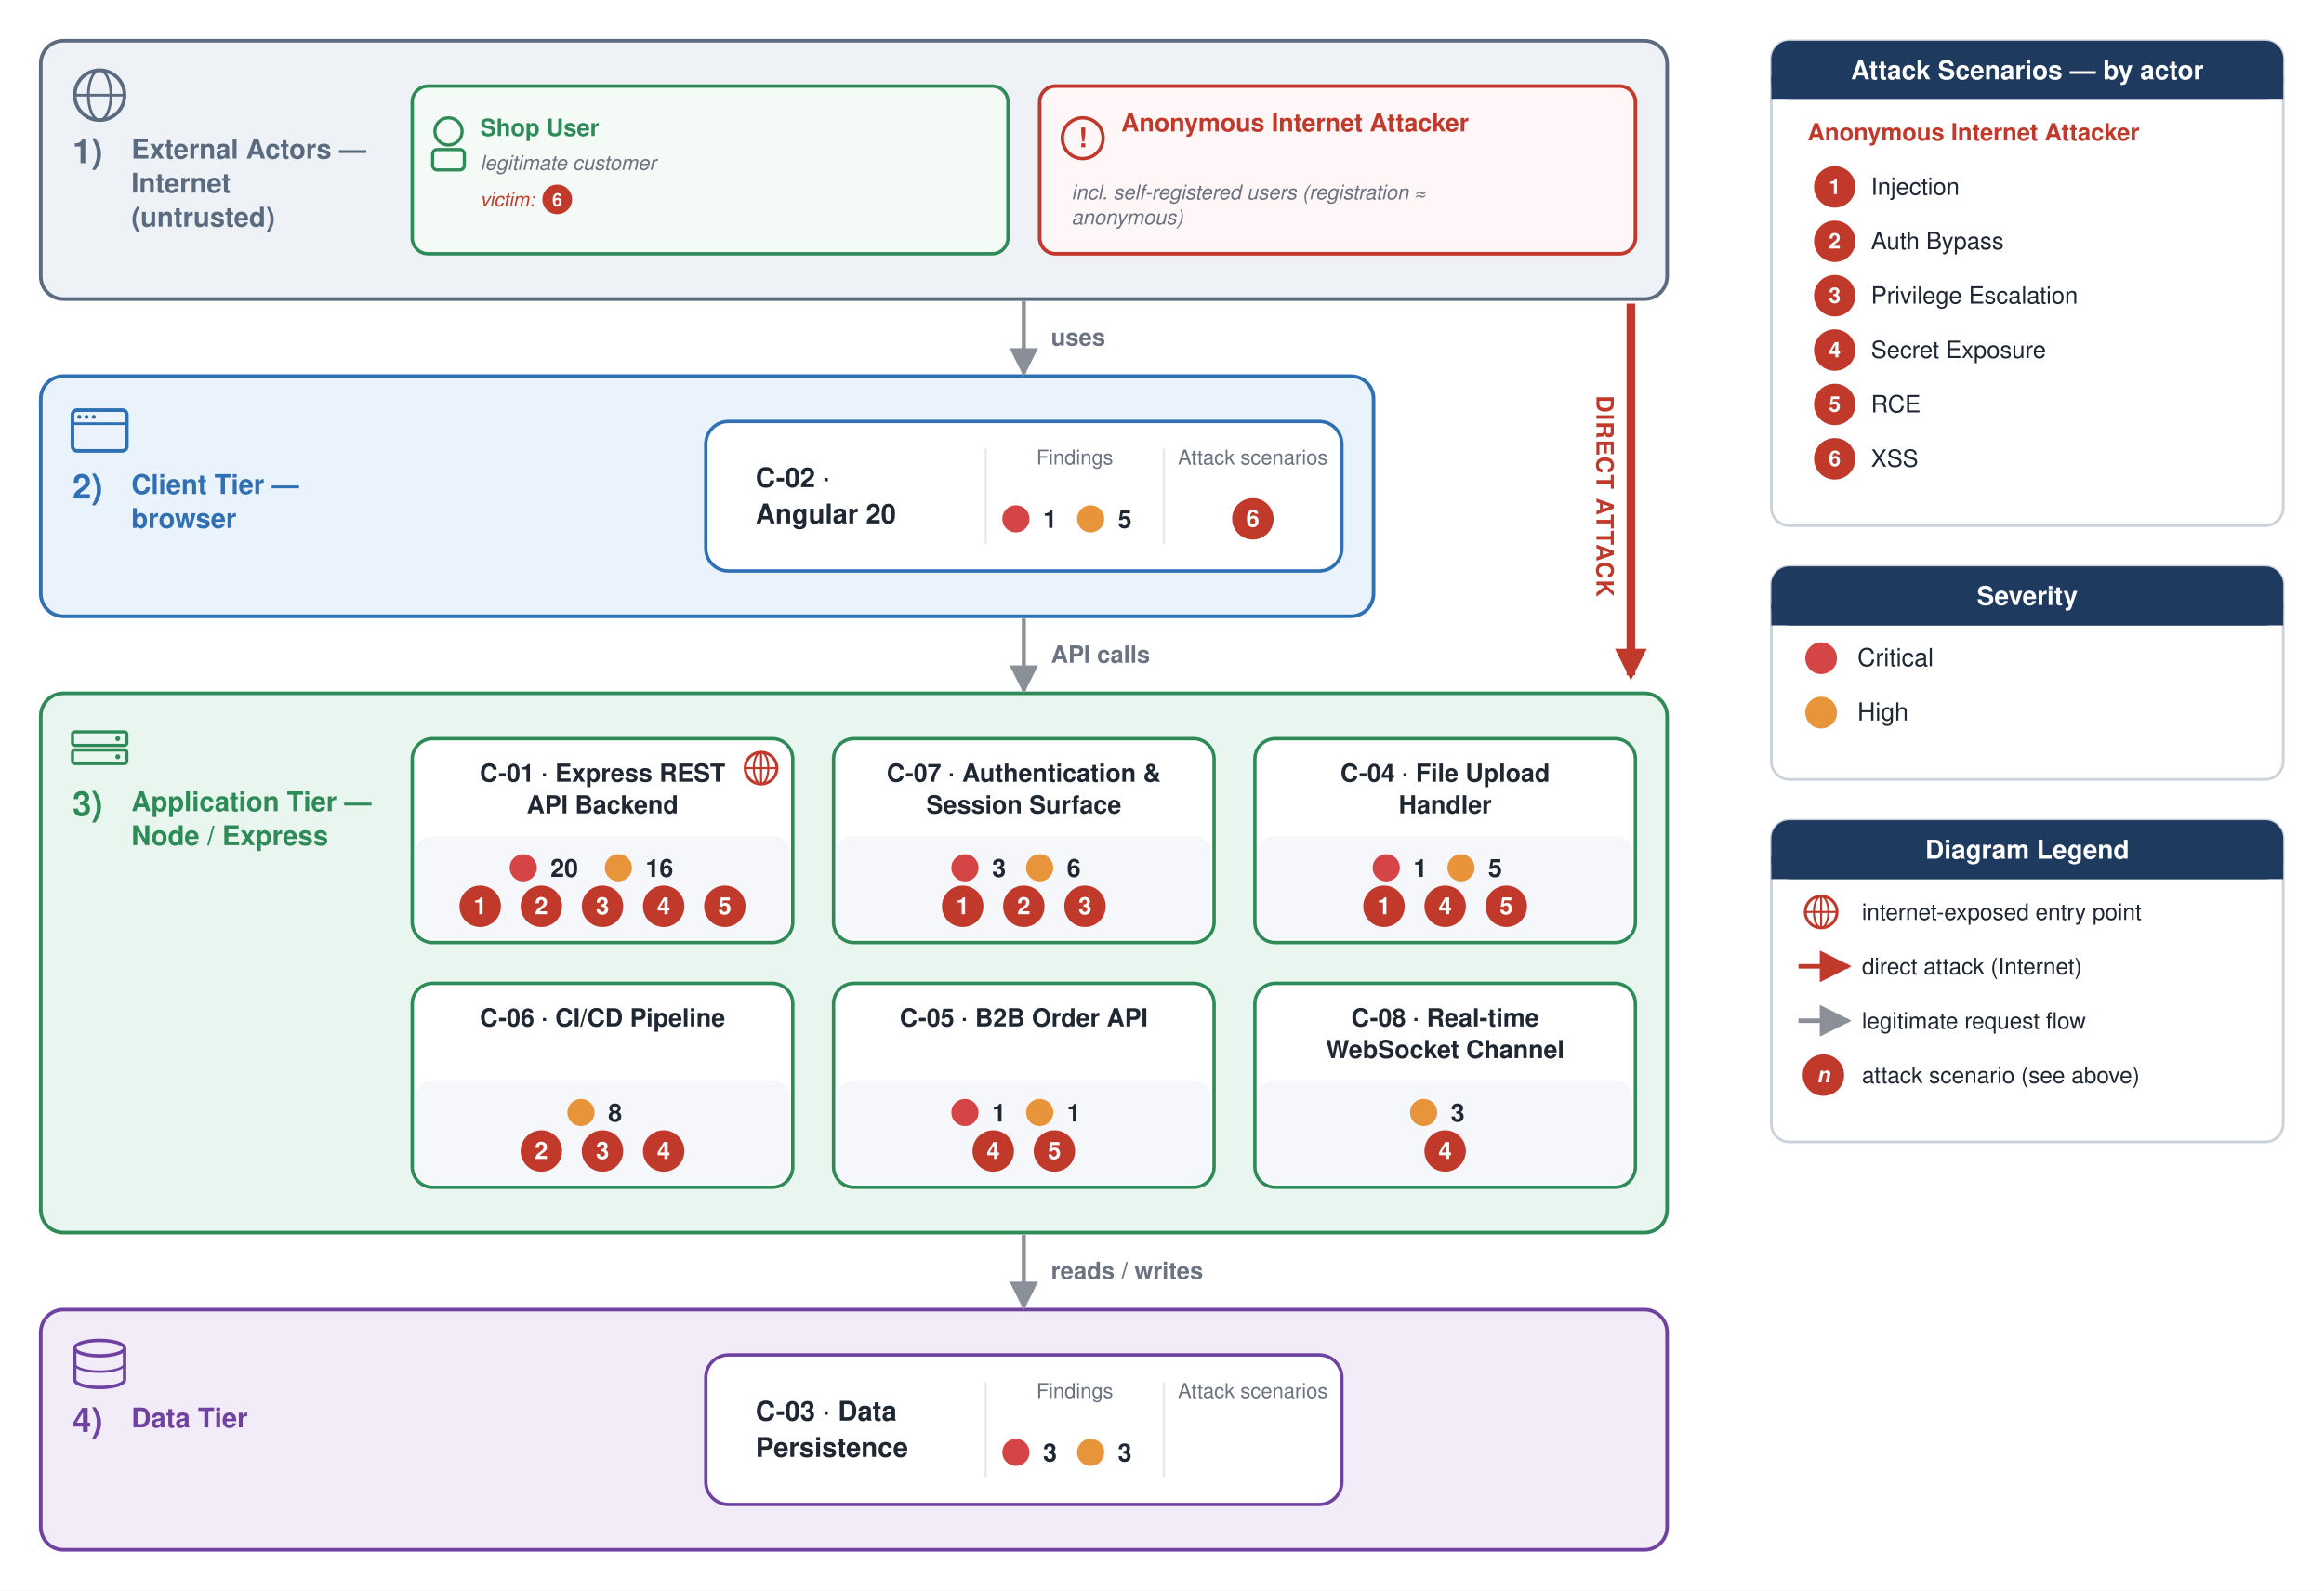
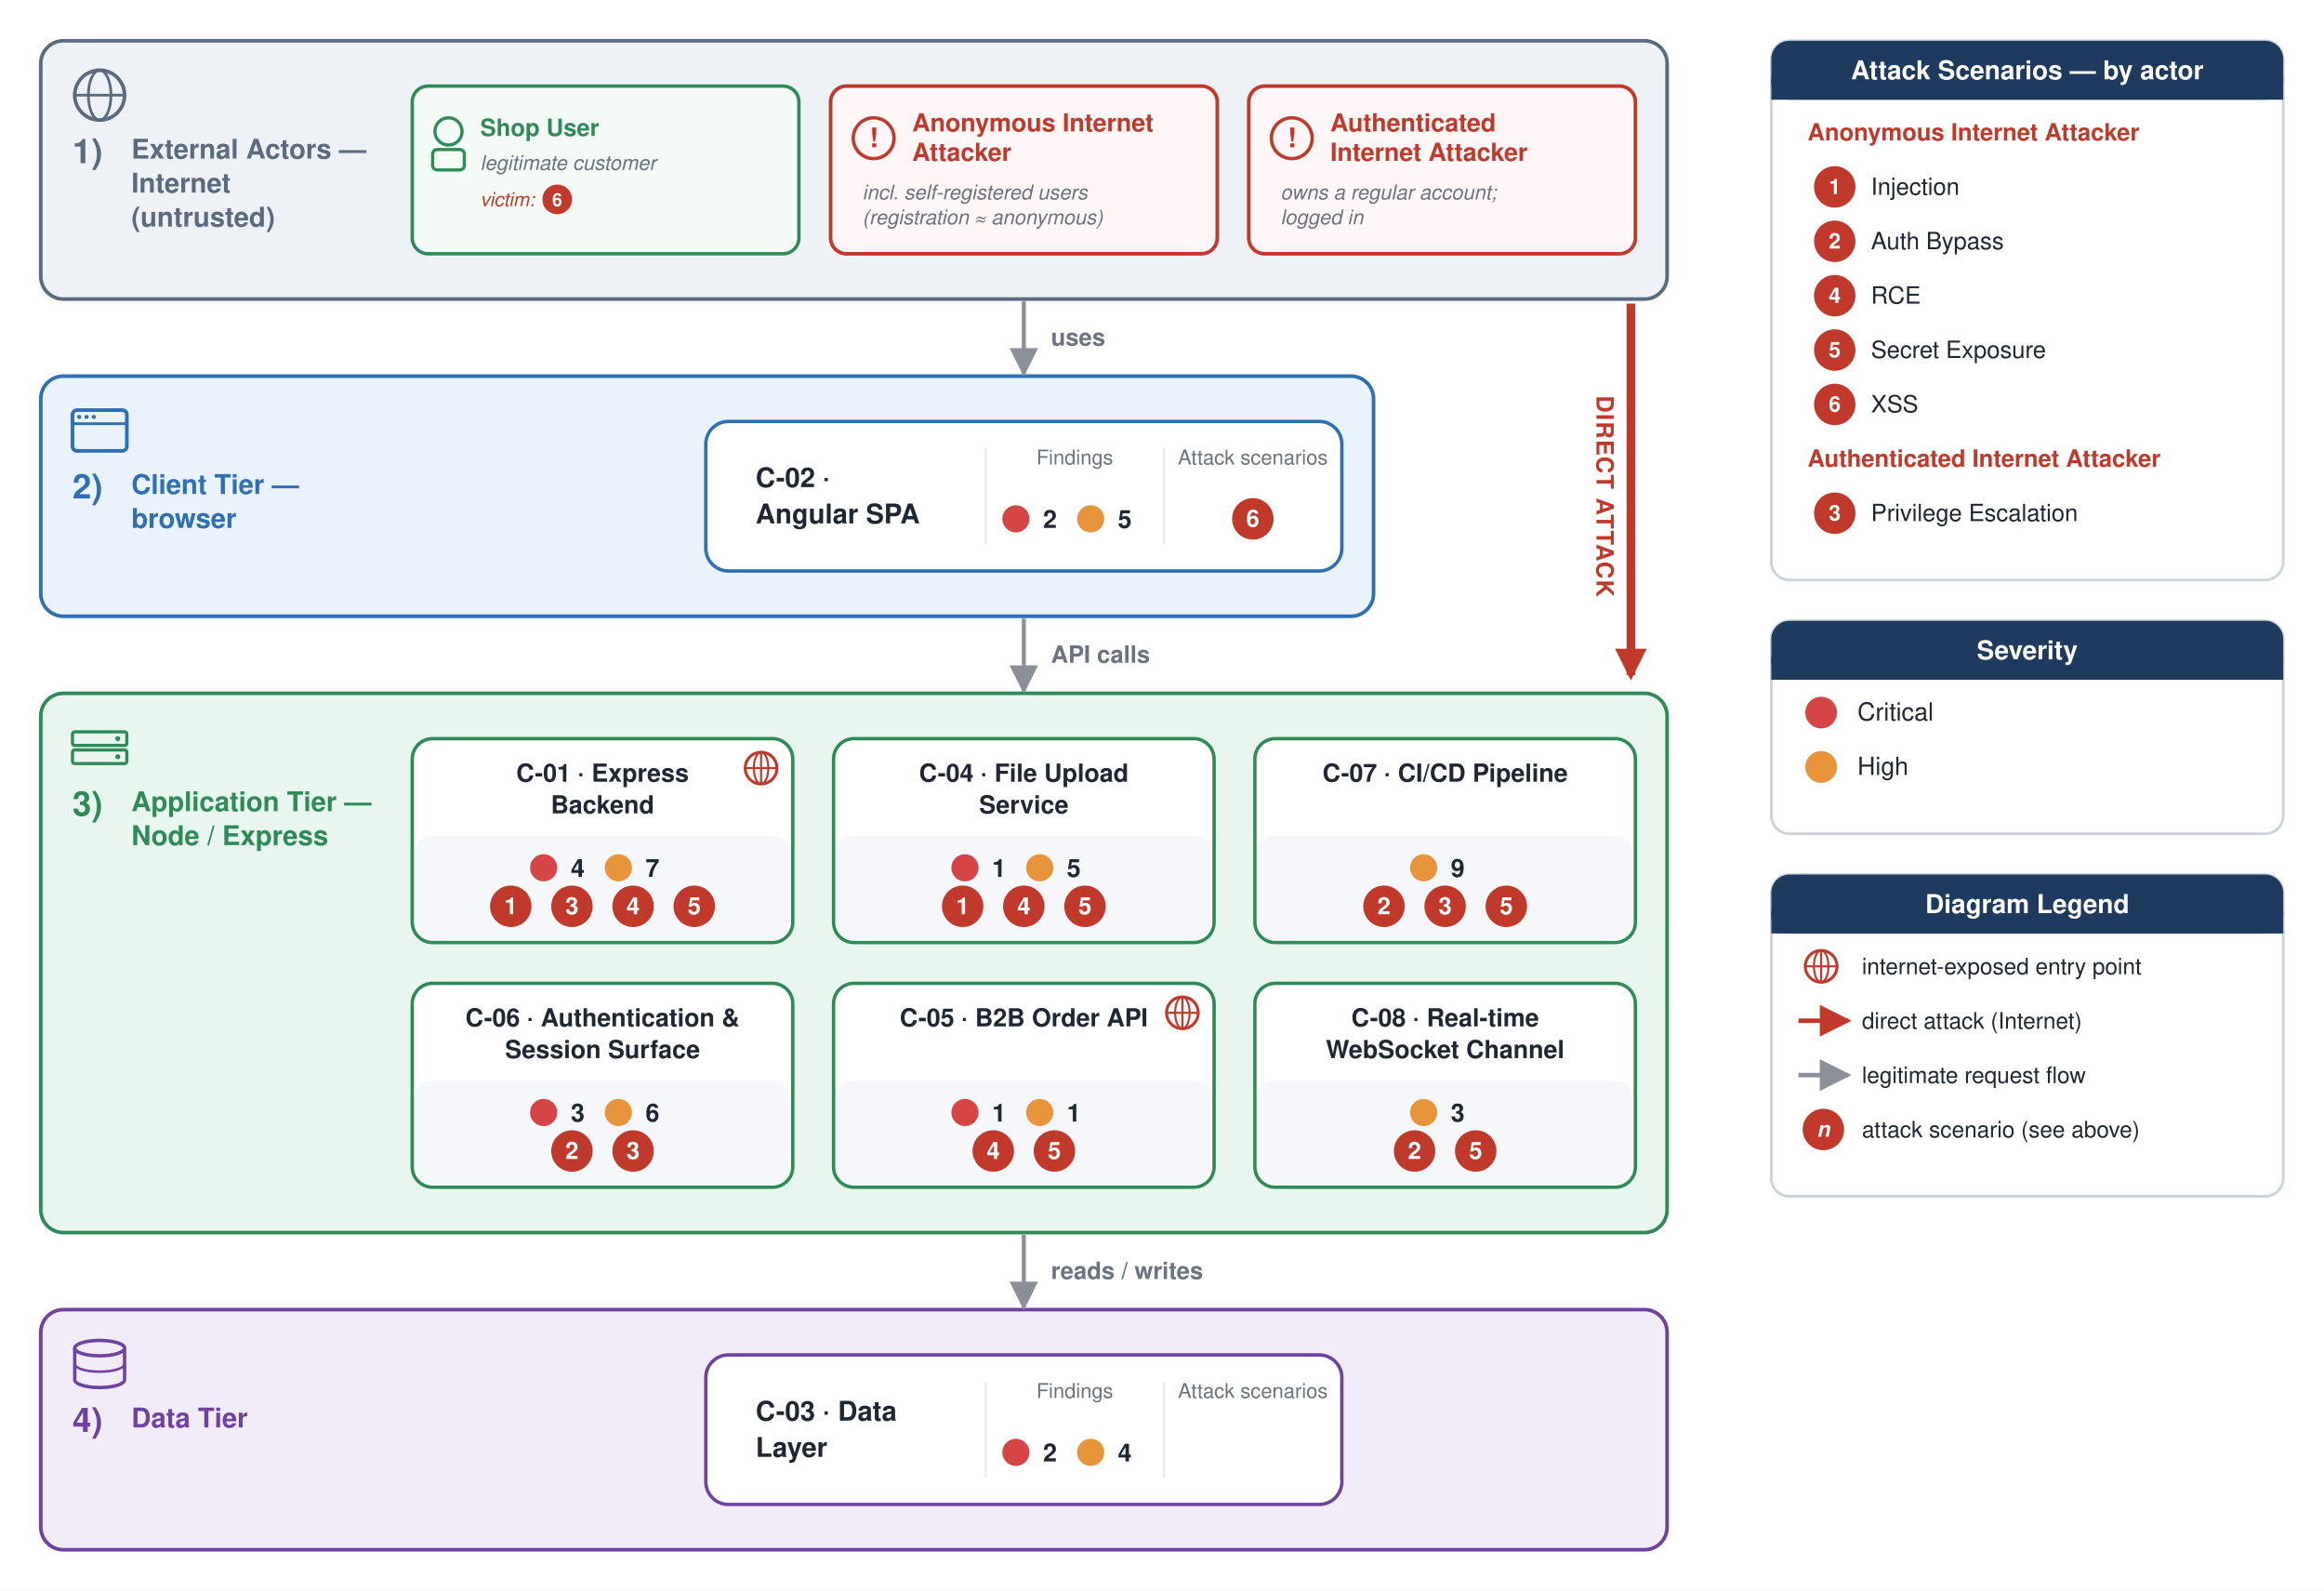
<svg xmlns="http://www.w3.org/2000/svg" width="760" height="520" viewBox="0 0 1026 702" font-family="Helvetica, Arial, sans-serif">
  <rect x="0" y="0" width="1026" height="702" fill="#ffffff" />
  <defs>
    <marker id="arrowgrey" viewBox="0 0 10 10" refX="9" refY="5" markerWidth="7" markerHeight="7" orient="auto-start-reverse">
      <path d="M 0 0 L 10 5 L 0 10 z" fill="#8a8f98" />
    </marker>
    <marker id="arrowred" viewBox="0 0 10 10" refX="9" refY="5" markerWidth="7" markerHeight="7" orient="auto-start-reverse">
      <path d="M 0 0 L 10 5 L 0 10 z" fill="#c0392b" />
    </marker>
    <marker id="arrowred-lg" viewBox="0 0 12 12" refX="10" refY="6" markerWidth="14" markerHeight="14" markerUnits="userSpaceOnUse" orient="auto-start-reverse">
      <path d="M 0 0 L 12 6 L 0 12 z" fill="#c0392b" />
    </marker>
  </defs>
  <rect x="18.0" y="18.0" width="718.0" height="114.0" rx="10" fill="#eef1f5" stroke="#5b6b7f" stroke-width="1.6" />
  <circle cx="44.0" cy="42.0" r="11.0" fill="none" stroke="#5b6b7f" stroke-width="1.6" />
  <ellipse cx="44" cy="42" rx="5" ry="11" fill="none" stroke="#5b6b7f" stroke-width="1.2" />
  <line x1="33.0" y1="42.0" x2="55.0" y2="42.0" stroke="#5b6b7f" stroke-width="1.2" />
  <text x="32.0" y="72.0" font-family="Helvetica, Arial, sans-serif" font-size="15" font-weight="bold" fill="#5b6b7f" text-anchor="start">1)</text>
  <text x="58.0" y="70.0" font-family="Helvetica, Arial, sans-serif" font-size="12" font-weight="bold" fill="#5b6b7f" text-anchor="start">External Actors —</text>
  <text x="58.0" y="85.0" font-family="Helvetica, Arial, sans-serif" font-size="12" font-weight="bold" fill="#5b6b7f" text-anchor="start">Internet</text>
  <text x="58.0" y="100.0" font-family="Helvetica, Arial, sans-serif" font-size="12" font-weight="bold" fill="#5b6b7f" text-anchor="start">(untrusted)</text>
-   <rect x="182.0" y="38.0" width="263.0" height="74.0" rx="7" fill="#f4faf6" stroke="#2e8b57" stroke-width="1.5" />
+   <rect x="182.0" y="38.0" width="170.7" height="74.0" rx="7" fill="#f4faf6" stroke="#2e8b57" stroke-width="1.5" />
  <circle cx="198.0" cy="58.0" r="6.0" fill="none" stroke="#2e8b57" stroke-width="1.4" />
  <rect x="191.0" y="66.0" width="14.0" height="9.0" rx="2" fill="none" stroke="#2e8b57" stroke-width="1.4" />
  <text x="212.0" y="60.0" font-family="Helvetica, Arial, sans-serif" font-size="10.5" font-weight="bold" fill="#2e8b57" text-anchor="start">Shop User</text>
  <text x="212.0" y="75.0" font-family="Helvetica, Arial, sans-serif" font-size="9" font-weight="normal" fill="#6b7280" text-anchor="start" font-style="italic">legitimate customer</text>
  <text x="212.0" y="91.0" font-family="Helvetica, Arial, sans-serif" font-size="8.5" font-weight="normal" fill="#c0392b" text-anchor="start" font-style="italic">victim:</text>
  <circle cx="246.0" cy="88.0" r="6.0" fill="#c0392b" stroke="#c0392b" stroke-width="1.1" />
  <text x="246.0" y="91.0" font-family="Helvetica, Arial, sans-serif" font-size="8" font-weight="bold" fill="#ffffff" text-anchor="middle">6</text>
-   <rect x="459.0" y="38.0" width="263.0" height="74.0" rx="7" fill="#fff7f7" stroke="#c0392b" stroke-width="1.6" />
-   <circle cx="478.0" cy="61.0" r="9.0" fill="none" stroke="#c0392b" stroke-width="1.5" />
-   <text x="478.0" y="65.0" font-family="Helvetica, Arial, sans-serif" font-size="12" font-weight="bold" fill="#c0392b" text-anchor="middle">!</text>
-   <text x="495.0" y="58.0" font-family="Helvetica, Arial, sans-serif" font-size="11" font-weight="bold" fill="#c0392b" text-anchor="start">Anonymous Internet Attacker</text>
-   <text x="473.0" y="88.0" font-family="Helvetica, Arial, sans-serif" font-size="9" font-weight="normal" fill="#6b7280" text-anchor="start" font-style="italic">incl. self-registered users (registration ≈</text>
-   <text x="473.0" y="99.0" font-family="Helvetica, Arial, sans-serif" font-size="9" font-weight="normal" fill="#6b7280" text-anchor="start" font-style="italic">anonymous)</text>
+   <rect x="366.7" y="38.0" width="170.7" height="74.0" rx="7" fill="#fff7f7" stroke="#c0392b" stroke-width="1.6" />
+   <circle cx="385.7" cy="61.0" r="9.0" fill="none" stroke="#c0392b" stroke-width="1.5" />
+   <text x="385.7" y="65.0" font-family="Helvetica, Arial, sans-serif" font-size="12" font-weight="bold" fill="#c0392b" text-anchor="middle">!</text>
+   <text x="402.7" y="58.0" font-family="Helvetica, Arial, sans-serif" font-size="11" font-weight="bold" fill="#c0392b" text-anchor="start">Anonymous Internet</text>
+   <text x="402.7" y="71.0" font-family="Helvetica, Arial, sans-serif" font-size="11" font-weight="bold" fill="#c0392b" text-anchor="start">Attacker</text>
+   <text x="380.7" y="88.0" font-family="Helvetica, Arial, sans-serif" font-size="9" font-weight="normal" fill="#6b7280" text-anchor="start" font-style="italic">incl. self-registered users</text>
+   <text x="380.7" y="99.0" font-family="Helvetica, Arial, sans-serif" font-size="9" font-weight="normal" fill="#6b7280" text-anchor="start" font-style="italic">(registration ≈ anonymous)</text>
+   <rect x="551.3" y="38.0" width="170.7" height="74.0" rx="7" fill="#fff7f7" stroke="#c0392b" stroke-width="1.6" />
+   <circle cx="570.3" cy="61.0" r="9.0" fill="none" stroke="#c0392b" stroke-width="1.5" />
+   <text x="570.3" y="65.0" font-family="Helvetica, Arial, sans-serif" font-size="12" font-weight="bold" fill="#c0392b" text-anchor="middle">!</text>
+   <text x="587.3" y="58.0" font-family="Helvetica, Arial, sans-serif" font-size="11" font-weight="bold" fill="#c0392b" text-anchor="start">Authenticated</text>
+   <text x="587.3" y="71.0" font-family="Helvetica, Arial, sans-serif" font-size="11" font-weight="bold" fill="#c0392b" text-anchor="start">Internet Attacker</text>
+   <text x="565.3" y="88.0" font-family="Helvetica, Arial, sans-serif" font-size="9" font-weight="normal" fill="#6b7280" text-anchor="start" font-style="italic">owns a regular account;</text>
+   <text x="565.3" y="99.0" font-family="Helvetica, Arial, sans-serif" font-size="9" font-weight="normal" fill="#6b7280" text-anchor="start" font-style="italic">logged in</text>
  <rect x="18.0" y="166.0" width="588.4" height="106.0" rx="10" fill="#eaf2fb" stroke="#2f6fb3" stroke-width="1.6" />
  <rect x="32.0" y="181.0" width="24.0" height="18.0" rx="2" fill="none" stroke="#2f6fb3" stroke-width="1.6" />
  <line x1="32.0" y1="187.0" x2="56.0" y2="187.0" stroke="#2f6fb3" stroke-width="1.2" />
  <circle cx="35.0" cy="184.0" r="0.9" fill="#2f6fb3" stroke="none" stroke-width="1.0" />
  <circle cx="38.2" cy="184.0" r="0.9" fill="#2f6fb3" stroke="none" stroke-width="1.0" />
  <circle cx="41.4" cy="184.0" r="0.9" fill="#2f6fb3" stroke="none" stroke-width="1.0" />
  <text x="32.0" y="220.0" font-family="Helvetica, Arial, sans-serif" font-size="15" font-weight="bold" fill="#2f6fb3" text-anchor="start">2)</text>
  <text x="58.0" y="218.0" font-family="Helvetica, Arial, sans-serif" font-size="12" font-weight="bold" fill="#2f6fb3" text-anchor="start">Client Tier —</text>
  <text x="58.0" y="233.0" font-family="Helvetica, Arial, sans-serif" font-size="12" font-weight="bold" fill="#2f6fb3" text-anchor="start">browser</text>
  <rect x="311.6" y="186.0" width="280.8" height="66.0" rx="10" fill="#ffffff" stroke="#2f6fb3" stroke-width="1.5" />
  <text x="333.6" y="215.0" font-family="Helvetica, Arial, sans-serif" font-size="12" font-weight="bold" fill="#1f2733" text-anchor="start">C-02 ·</text>
-   <text x="333.6" y="231.0" font-family="Helvetica, Arial, sans-serif" font-size="12" font-weight="bold" fill="#1f2733" text-anchor="start">Angular 20</text>
+   <text x="333.6" y="231.0" font-family="Helvetica, Arial, sans-serif" font-size="12" font-weight="bold" fill="#1f2733" text-anchor="start">Angular SPA</text>
  <line x1="435.2" y1="198.0" x2="435.2" y2="240.0" stroke="#e6e9ef" stroke-width="1.0" />
  <line x1="513.8" y1="198.0" x2="513.8" y2="240.0" stroke="#e6e9ef" stroke-width="1.0" />
  <text x="474.5" y="205.0" font-family="Helvetica, Arial, sans-serif" font-size="9" font-weight="normal" fill="#6b7280" text-anchor="middle">Findings</text>
  <circle cx="448.5" cy="229.0" r="6.0" fill="#d64545" stroke="none" stroke-width="1.0" />
-   <text x="460.5" y="233.0" font-family="Helvetica, Arial, sans-serif" font-size="11" font-weight="bold" fill="#1f2733" text-anchor="start">1</text>
+   <text x="460.5" y="233.0" font-family="Helvetica, Arial, sans-serif" font-size="11" font-weight="bold" fill="#1f2733" text-anchor="start">2</text>
  <circle cx="481.5" cy="229.0" r="6.0" fill="#e8943a" stroke="none" stroke-width="1.0" />
  <text x="493.5" y="233.0" font-family="Helvetica, Arial, sans-serif" font-size="11" font-weight="bold" fill="#1f2733" text-anchor="start">5</text>
  <text x="553.1" y="205.0" font-family="Helvetica, Arial, sans-serif" font-size="9" font-weight="normal" fill="#6b7280" text-anchor="middle">Attack scenarios</text>
  <circle cx="553.1" cy="229.0" r="8.5" fill="#c0392b" stroke="#c0392b" stroke-width="1.3" />
  <text x="553.1" y="232.5" font-family="Helvetica, Arial, sans-serif" font-size="10.5" font-weight="bold" fill="#ffffff" text-anchor="middle">6</text>
  <rect x="18.0" y="306.0" width="718.0" height="238.0" rx="10" fill="#e9f6ef" stroke="#2e8b57" stroke-width="1.6" />
  <rect x="32.0" y="323.0" width="24.0" height="6.0" rx="1" fill="none" stroke="#2e8b57" stroke-width="1.4" />
  <circle cx="52.0" cy="326.0" r="1.1" fill="#2e8b57" stroke="none" stroke-width="1.0" />
  <rect x="32.0" y="331.0" width="24.0" height="6.0" rx="1" fill="none" stroke="#2e8b57" stroke-width="1.4" />
  <circle cx="52.0" cy="334.0" r="1.1" fill="#2e8b57" stroke="none" stroke-width="1.0" />
  <text x="32.0" y="360.0" font-family="Helvetica, Arial, sans-serif" font-size="15" font-weight="bold" fill="#2e8b57" text-anchor="start">3)</text>
  <text x="58.0" y="358.0" font-family="Helvetica, Arial, sans-serif" font-size="12" font-weight="bold" fill="#2e8b57" text-anchor="start">Application Tier —</text>
  <text x="58.0" y="373.0" font-family="Helvetica, Arial, sans-serif" font-size="12" font-weight="bold" fill="#2e8b57" text-anchor="start">Node / Express</text>
  <rect x="182.0" y="326.0" width="168.0" height="90.0" rx="9" fill="#ffffff" stroke="#2e8b57" stroke-width="1.5" />
  <rect x="183.5" y="369.0" width="165.0" height="45.5" rx="7" fill="#f5f7fb" stroke="none" stroke-width="1.0" />
  <circle cx="336.0" cy="339.0" r="7.0" fill="#fff" stroke="#c0392b" stroke-width="1.3" />
  <ellipse cx="336.0" cy="339.0" rx="3.2" ry="7.0" fill="none" stroke="#c0392b" stroke-width="0.9" />
  <line x1="329.0" y1="339.0" x2="343.0" y2="339.0" stroke="#c0392b" stroke-width="0.9" />
  <line x1="336.0" y1="332.0" x2="336.0" y2="346.0" stroke="#c0392b" stroke-width="0.9" />
-   <text x="266.0" y="345.0" font-family="Helvetica, Arial, sans-serif" font-size="11" font-weight="bold" fill="#1f2733" text-anchor="middle">C-01 · Express REST</text>
-   <text x="266.0" y="359.0" font-family="Helvetica, Arial, sans-serif" font-size="11" font-weight="bold" fill="#1f2733" text-anchor="middle">API Backend</text>
-   <circle cx="231.0" cy="383.0" r="6.0" fill="#d64545" stroke="none" stroke-width="1.0" />
-   <text x="243.0" y="387.0" font-family="Helvetica, Arial, sans-serif" font-size="11" font-weight="bold" fill="#1f2733" text-anchor="start">20</text>
+   <text x="266.0" y="345.0" font-family="Helvetica, Arial, sans-serif" font-size="11" font-weight="bold" fill="#1f2733" text-anchor="middle">C-01 · Express</text>
+   <text x="266.0" y="359.0" font-family="Helvetica, Arial, sans-serif" font-size="11" font-weight="bold" fill="#1f2733" text-anchor="middle">Backend</text>
+   <circle cx="240.0" cy="383.0" r="6.0" fill="#d64545" stroke="none" stroke-width="1.0" />
+   <text x="252.0" y="387.0" font-family="Helvetica, Arial, sans-serif" font-size="11" font-weight="bold" fill="#1f2733" text-anchor="start">4</text>
  <circle cx="273.0" cy="383.0" r="6.0" fill="#e8943a" stroke="none" stroke-width="1.0" />
-   <text x="285.0" y="387.0" font-family="Helvetica, Arial, sans-serif" font-size="11" font-weight="bold" fill="#1f2733" text-anchor="start">16</text>
-   <circle cx="212.0" cy="400.0" r="8.5" fill="#c0392b" stroke="#c0392b" stroke-width="1.3" />
-   <text x="212.0" y="403.5" font-family="Helvetica, Arial, sans-serif" font-size="10.5" font-weight="bold" fill="#ffffff" text-anchor="middle">1</text>
-   <circle cx="239.0" cy="400.0" r="8.5" fill="#c0392b" stroke="#c0392b" stroke-width="1.3" />
-   <text x="239.0" y="403.5" font-family="Helvetica, Arial, sans-serif" font-size="10.5" font-weight="bold" fill="#ffffff" text-anchor="middle">2</text>
-   <circle cx="266.0" cy="400.0" r="8.5" fill="#c0392b" stroke="#c0392b" stroke-width="1.3" />
-   <text x="266.0" y="403.5" font-family="Helvetica, Arial, sans-serif" font-size="10.5" font-weight="bold" fill="#ffffff" text-anchor="middle">3</text>
-   <circle cx="293.0" cy="400.0" r="8.5" fill="#c0392b" stroke="#c0392b" stroke-width="1.3" />
-   <text x="293.0" y="403.5" font-family="Helvetica, Arial, sans-serif" font-size="10.5" font-weight="bold" fill="#ffffff" text-anchor="middle">4</text>
-   <circle cx="320.0" cy="400.0" r="8.5" fill="#c0392b" stroke="#c0392b" stroke-width="1.3" />
-   <text x="320.0" y="403.5" font-family="Helvetica, Arial, sans-serif" font-size="10.5" font-weight="bold" fill="#ffffff" text-anchor="middle">5</text>
+   <text x="285.0" y="387.0" font-family="Helvetica, Arial, sans-serif" font-size="11" font-weight="bold" fill="#1f2733" text-anchor="start">7</text>
+   <circle cx="225.5" cy="400.0" r="8.5" fill="#c0392b" stroke="#c0392b" stroke-width="1.3" />
+   <text x="225.5" y="403.5" font-family="Helvetica, Arial, sans-serif" font-size="10.5" font-weight="bold" fill="#ffffff" text-anchor="middle">1</text>
+   <circle cx="252.5" cy="400.0" r="8.5" fill="#c0392b" stroke="#c0392b" stroke-width="1.3" />
+   <text x="252.5" y="403.5" font-family="Helvetica, Arial, sans-serif" font-size="10.5" font-weight="bold" fill="#ffffff" text-anchor="middle">3</text>
+   <circle cx="279.5" cy="400.0" r="8.5" fill="#c0392b" stroke="#c0392b" stroke-width="1.3" />
+   <text x="279.5" y="403.5" font-family="Helvetica, Arial, sans-serif" font-size="10.5" font-weight="bold" fill="#ffffff" text-anchor="middle">4</text>
+   <circle cx="306.5" cy="400.0" r="8.5" fill="#c0392b" stroke="#c0392b" stroke-width="1.3" />
+   <text x="306.5" y="403.5" font-family="Helvetica, Arial, sans-serif" font-size="10.5" font-weight="bold" fill="#ffffff" text-anchor="middle">5</text>
  <rect x="368.0" y="326.0" width="168.0" height="90.0" rx="9" fill="#ffffff" stroke="#2e8b57" stroke-width="1.5" />
  <rect x="369.5" y="369.0" width="165.0" height="45.5" rx="7" fill="#f5f7fb" stroke="none" stroke-width="1.0" />
-   <text x="452.0" y="345.0" font-family="Helvetica, Arial, sans-serif" font-size="11" font-weight="bold" fill="#1f2733" text-anchor="middle">C-07 · Authentication &amp;</text>
-   <text x="452.0" y="359.0" font-family="Helvetica, Arial, sans-serif" font-size="11" font-weight="bold" fill="#1f2733" text-anchor="middle">Session Surface</text>
+   <text x="452.0" y="345.0" font-family="Helvetica, Arial, sans-serif" font-size="11" font-weight="bold" fill="#1f2733" text-anchor="middle">C-04 · File Upload</text>
+   <text x="452.0" y="359.0" font-family="Helvetica, Arial, sans-serif" font-size="11" font-weight="bold" fill="#1f2733" text-anchor="middle">Service</text>
  <circle cx="426.0" cy="383.0" r="6.0" fill="#d64545" stroke="none" stroke-width="1.0" />
-   <text x="438.0" y="387.0" font-family="Helvetica, Arial, sans-serif" font-size="11" font-weight="bold" fill="#1f2733" text-anchor="start">3</text>
+   <text x="438.0" y="387.0" font-family="Helvetica, Arial, sans-serif" font-size="11" font-weight="bold" fill="#1f2733" text-anchor="start">1</text>
  <circle cx="459.0" cy="383.0" r="6.0" fill="#e8943a" stroke="none" stroke-width="1.0" />
-   <text x="471.0" y="387.0" font-family="Helvetica, Arial, sans-serif" font-size="11" font-weight="bold" fill="#1f2733" text-anchor="start">6</text>
+   <text x="471.0" y="387.0" font-family="Helvetica, Arial, sans-serif" font-size="11" font-weight="bold" fill="#1f2733" text-anchor="start">5</text>
  <circle cx="425.0" cy="400.0" r="8.5" fill="#c0392b" stroke="#c0392b" stroke-width="1.3" />
  <text x="425.0" y="403.5" font-family="Helvetica, Arial, sans-serif" font-size="10.5" font-weight="bold" fill="#ffffff" text-anchor="middle">1</text>
  <circle cx="452.0" cy="400.0" r="8.5" fill="#c0392b" stroke="#c0392b" stroke-width="1.3" />
-   <text x="452.0" y="403.5" font-family="Helvetica, Arial, sans-serif" font-size="10.5" font-weight="bold" fill="#ffffff" text-anchor="middle">2</text>
+   <text x="452.0" y="403.5" font-family="Helvetica, Arial, sans-serif" font-size="10.5" font-weight="bold" fill="#ffffff" text-anchor="middle">4</text>
  <circle cx="479.0" cy="400.0" r="8.5" fill="#c0392b" stroke="#c0392b" stroke-width="1.3" />
-   <text x="479.0" y="403.5" font-family="Helvetica, Arial, sans-serif" font-size="10.5" font-weight="bold" fill="#ffffff" text-anchor="middle">3</text>
+   <text x="479.0" y="403.5" font-family="Helvetica, Arial, sans-serif" font-size="10.5" font-weight="bold" fill="#ffffff" text-anchor="middle">5</text>
  <rect x="554.0" y="326.0" width="168.0" height="90.0" rx="9" fill="#ffffff" stroke="#2e8b57" stroke-width="1.5" />
  <rect x="555.5" y="369.0" width="165.0" height="45.5" rx="7" fill="#f5f7fb" stroke="none" stroke-width="1.0" />
-   <text x="638.0" y="345.0" font-family="Helvetica, Arial, sans-serif" font-size="11" font-weight="bold" fill="#1f2733" text-anchor="middle">C-04 · File Upload</text>
-   <text x="638.0" y="359.0" font-family="Helvetica, Arial, sans-serif" font-size="11" font-weight="bold" fill="#1f2733" text-anchor="middle">Handler</text>
-   <circle cx="612.0" cy="383.0" r="6.0" fill="#d64545" stroke="none" stroke-width="1.0" />
-   <text x="624.0" y="387.0" font-family="Helvetica, Arial, sans-serif" font-size="11" font-weight="bold" fill="#1f2733" text-anchor="start">1</text>
-   <circle cx="645.0" cy="383.0" r="6.0" fill="#e8943a" stroke="none" stroke-width="1.0" />
-   <text x="657.0" y="387.0" font-family="Helvetica, Arial, sans-serif" font-size="11" font-weight="bold" fill="#1f2733" text-anchor="start">5</text>
+   <text x="638.0" y="345.0" font-family="Helvetica, Arial, sans-serif" font-size="11" font-weight="bold" fill="#1f2733" text-anchor="middle">C-07 · CI/CD Pipeline</text>
+   <circle cx="628.5" cy="383.0" r="6.0" fill="#e8943a" stroke="none" stroke-width="1.0" />
+   <text x="640.5" y="387.0" font-family="Helvetica, Arial, sans-serif" font-size="11" font-weight="bold" fill="#1f2733" text-anchor="start">9</text>
  <circle cx="611.0" cy="400.0" r="8.5" fill="#c0392b" stroke="#c0392b" stroke-width="1.3" />
-   <text x="611.0" y="403.5" font-family="Helvetica, Arial, sans-serif" font-size="10.5" font-weight="bold" fill="#ffffff" text-anchor="middle">1</text>
+   <text x="611.0" y="403.5" font-family="Helvetica, Arial, sans-serif" font-size="10.5" font-weight="bold" fill="#ffffff" text-anchor="middle">2</text>
  <circle cx="638.0" cy="400.0" r="8.5" fill="#c0392b" stroke="#c0392b" stroke-width="1.3" />
-   <text x="638.0" y="403.5" font-family="Helvetica, Arial, sans-serif" font-size="10.5" font-weight="bold" fill="#ffffff" text-anchor="middle">4</text>
+   <text x="638.0" y="403.5" font-family="Helvetica, Arial, sans-serif" font-size="10.5" font-weight="bold" fill="#ffffff" text-anchor="middle">3</text>
  <circle cx="665.0" cy="400.0" r="8.5" fill="#c0392b" stroke="#c0392b" stroke-width="1.3" />
  <text x="665.0" y="403.5" font-family="Helvetica, Arial, sans-serif" font-size="10.5" font-weight="bold" fill="#ffffff" text-anchor="middle">5</text>
  <rect x="182.0" y="434.0" width="168.0" height="90.0" rx="9" fill="#ffffff" stroke="#2e8b57" stroke-width="1.5" />
  <rect x="183.5" y="477.0" width="165.0" height="45.5" rx="7" fill="#f5f7fb" stroke="none" stroke-width="1.0" />
-   <text x="266.0" y="453.0" font-family="Helvetica, Arial, sans-serif" font-size="11" font-weight="bold" fill="#1f2733" text-anchor="middle">C-06 · CI/CD Pipeline</text>
-   <circle cx="256.5" cy="491.0" r="6.0" fill="#e8943a" stroke="none" stroke-width="1.0" />
-   <text x="268.5" y="495.0" font-family="Helvetica, Arial, sans-serif" font-size="11" font-weight="bold" fill="#1f2733" text-anchor="start">8</text>
-   <circle cx="239.0" cy="508.0" r="8.5" fill="#c0392b" stroke="#c0392b" stroke-width="1.3" />
-   <text x="239.0" y="511.5" font-family="Helvetica, Arial, sans-serif" font-size="10.5" font-weight="bold" fill="#ffffff" text-anchor="middle">2</text>
-   <circle cx="266.0" cy="508.0" r="8.5" fill="#c0392b" stroke="#c0392b" stroke-width="1.3" />
-   <text x="266.0" y="511.5" font-family="Helvetica, Arial, sans-serif" font-size="10.5" font-weight="bold" fill="#ffffff" text-anchor="middle">3</text>
-   <circle cx="293.0" cy="508.0" r="8.5" fill="#c0392b" stroke="#c0392b" stroke-width="1.3" />
-   <text x="293.0" y="511.5" font-family="Helvetica, Arial, sans-serif" font-size="10.5" font-weight="bold" fill="#ffffff" text-anchor="middle">4</text>
+   <text x="266.0" y="453.0" font-family="Helvetica, Arial, sans-serif" font-size="11" font-weight="bold" fill="#1f2733" text-anchor="middle">C-06 · Authentication &amp;</text>
+   <text x="266.0" y="467.0" font-family="Helvetica, Arial, sans-serif" font-size="11" font-weight="bold" fill="#1f2733" text-anchor="middle">Session Surface</text>
+   <circle cx="240.0" cy="491.0" r="6.0" fill="#d64545" stroke="none" stroke-width="1.0" />
+   <text x="252.0" y="495.0" font-family="Helvetica, Arial, sans-serif" font-size="11" font-weight="bold" fill="#1f2733" text-anchor="start">3</text>
+   <circle cx="273.0" cy="491.0" r="6.0" fill="#e8943a" stroke="none" stroke-width="1.0" />
+   <text x="285.0" y="495.0" font-family="Helvetica, Arial, sans-serif" font-size="11" font-weight="bold" fill="#1f2733" text-anchor="start">6</text>
+   <circle cx="252.5" cy="508.0" r="8.5" fill="#c0392b" stroke="#c0392b" stroke-width="1.3" />
+   <text x="252.5" y="511.5" font-family="Helvetica, Arial, sans-serif" font-size="10.5" font-weight="bold" fill="#ffffff" text-anchor="middle">2</text>
+   <circle cx="279.5" cy="508.0" r="8.5" fill="#c0392b" stroke="#c0392b" stroke-width="1.3" />
+   <text x="279.5" y="511.5" font-family="Helvetica, Arial, sans-serif" font-size="10.5" font-weight="bold" fill="#ffffff" text-anchor="middle">3</text>
  <rect x="368.0" y="434.0" width="168.0" height="90.0" rx="9" fill="#ffffff" stroke="#2e8b57" stroke-width="1.5" />
  <rect x="369.5" y="477.0" width="165.0" height="45.5" rx="7" fill="#f5f7fb" stroke="none" stroke-width="1.0" />
+   <circle cx="522.0" cy="447.0" r="7.0" fill="#fff" stroke="#c0392b" stroke-width="1.3" />
+   <ellipse cx="522.0" cy="447.0" rx="3.2" ry="7.0" fill="none" stroke="#c0392b" stroke-width="0.9" />
+   <line x1="515.0" y1="447.0" x2="529.0" y2="447.0" stroke="#c0392b" stroke-width="0.9" />
+   <line x1="522.0" y1="440.0" x2="522.0" y2="454.0" stroke="#c0392b" stroke-width="0.9" />
  <text x="452.0" y="453.0" font-family="Helvetica, Arial, sans-serif" font-size="11" font-weight="bold" fill="#1f2733" text-anchor="middle">C-05 · B2B Order API</text>
  <circle cx="426.0" cy="491.0" r="6.0" fill="#d64545" stroke="none" stroke-width="1.0" />
  <text x="438.0" y="495.0" font-family="Helvetica, Arial, sans-serif" font-size="11" font-weight="bold" fill="#1f2733" text-anchor="start">1</text>
  <circle cx="459.0" cy="491.0" r="6.0" fill="#e8943a" stroke="none" stroke-width="1.0" />
  <text x="471.0" y="495.0" font-family="Helvetica, Arial, sans-serif" font-size="11" font-weight="bold" fill="#1f2733" text-anchor="start">1</text>
  <circle cx="438.5" cy="508.0" r="8.5" fill="#c0392b" stroke="#c0392b" stroke-width="1.3" />
  <text x="438.5" y="511.5" font-family="Helvetica, Arial, sans-serif" font-size="10.5" font-weight="bold" fill="#ffffff" text-anchor="middle">4</text>
  <circle cx="465.5" cy="508.0" r="8.5" fill="#c0392b" stroke="#c0392b" stroke-width="1.3" />
  <text x="465.5" y="511.5" font-family="Helvetica, Arial, sans-serif" font-size="10.5" font-weight="bold" fill="#ffffff" text-anchor="middle">5</text>
  <rect x="554.0" y="434.0" width="168.0" height="90.0" rx="9" fill="#ffffff" stroke="#2e8b57" stroke-width="1.5" />
  <rect x="555.5" y="477.0" width="165.0" height="45.5" rx="7" fill="#f5f7fb" stroke="none" stroke-width="1.0" />
  <text x="638.0" y="453.0" font-family="Helvetica, Arial, sans-serif" font-size="11" font-weight="bold" fill="#1f2733" text-anchor="middle">C-08 · Real-time</text>
  <text x="638.0" y="467.0" font-family="Helvetica, Arial, sans-serif" font-size="11" font-weight="bold" fill="#1f2733" text-anchor="middle">WebSocket Channel</text>
  <circle cx="628.5" cy="491.0" r="6.0" fill="#e8943a" stroke="none" stroke-width="1.0" />
  <text x="640.5" y="495.0" font-family="Helvetica, Arial, sans-serif" font-size="11" font-weight="bold" fill="#1f2733" text-anchor="start">3</text>
-   <circle cx="638.0" cy="508.0" r="8.5" fill="#c0392b" stroke="#c0392b" stroke-width="1.3" />
-   <text x="638.0" y="511.5" font-family="Helvetica, Arial, sans-serif" font-size="10.5" font-weight="bold" fill="#ffffff" text-anchor="middle">4</text>
+   <circle cx="624.5" cy="508.0" r="8.5" fill="#c0392b" stroke="#c0392b" stroke-width="1.3" />
+   <text x="624.5" y="511.5" font-family="Helvetica, Arial, sans-serif" font-size="10.5" font-weight="bold" fill="#ffffff" text-anchor="middle">2</text>
+   <circle cx="651.5" cy="508.0" r="8.5" fill="#c0392b" stroke="#c0392b" stroke-width="1.3" />
+   <text x="651.5" y="511.5" font-family="Helvetica, Arial, sans-serif" font-size="10.5" font-weight="bold" fill="#ffffff" text-anchor="middle">5</text>
  <rect x="18.0" y="578.0" width="718.0" height="106.0" rx="10" fill="#f2ecf9" stroke="#6f42a1" stroke-width="1.6" />
  <ellipse cx="44" cy="595" rx="11" ry="3.4" fill="none" stroke="#6f42a1" stroke-width="1.5" />
  <line x1="33.0" y1="595.0" x2="33.0" y2="609.0" stroke="#6f42a1" stroke-width="1.5" />
  <line x1="55.0" y1="595.0" x2="55.0" y2="609.0" stroke="#6f42a1" stroke-width="1.5" />
  <path d="M 33 609 A 11 3.4 0 0 0 55 609" fill="none" stroke="#6f42a1" stroke-width="1.5" />
  <path d="M 33 602 A 11 3.4 0 0 0 55 602" fill="none" stroke="#6f42a1" stroke-width="1.1" />
  <text x="32.0" y="632.0" font-family="Helvetica, Arial, sans-serif" font-size="15" font-weight="bold" fill="#6f42a1" text-anchor="start">4)</text>
  <text x="58.0" y="630.0" font-family="Helvetica, Arial, sans-serif" font-size="12" font-weight="bold" fill="#6f42a1" text-anchor="start">Data Tier</text>
  <rect x="311.6" y="598.0" width="280.8" height="66.0" rx="10" fill="#ffffff" stroke="#6f42a1" stroke-width="1.5" />
  <text x="333.6" y="627.0" font-family="Helvetica, Arial, sans-serif" font-size="12" font-weight="bold" fill="#1f2733" text-anchor="start">C-03 · Data</text>
-   <text x="333.6" y="643.0" font-family="Helvetica, Arial, sans-serif" font-size="12" font-weight="bold" fill="#1f2733" text-anchor="start">Persistence</text>
+   <text x="333.6" y="643.0" font-family="Helvetica, Arial, sans-serif" font-size="12" font-weight="bold" fill="#1f2733" text-anchor="start">Layer</text>
  <line x1="435.2" y1="610.0" x2="435.2" y2="652.0" stroke="#e6e9ef" stroke-width="1.0" />
  <line x1="513.8" y1="610.0" x2="513.8" y2="652.0" stroke="#e6e9ef" stroke-width="1.0" />
  <text x="474.5" y="617.0" font-family="Helvetica, Arial, sans-serif" font-size="9" font-weight="normal" fill="#6b7280" text-anchor="middle">Findings</text>
  <circle cx="448.5" cy="641.0" r="6.0" fill="#d64545" stroke="none" stroke-width="1.0" />
-   <text x="460.5" y="645.0" font-family="Helvetica, Arial, sans-serif" font-size="11" font-weight="bold" fill="#1f2733" text-anchor="start">3</text>
+   <text x="460.5" y="645.0" font-family="Helvetica, Arial, sans-serif" font-size="11" font-weight="bold" fill="#1f2733" text-anchor="start">2</text>
  <circle cx="481.5" cy="641.0" r="6.0" fill="#e8943a" stroke="none" stroke-width="1.0" />
-   <text x="493.5" y="645.0" font-family="Helvetica, Arial, sans-serif" font-size="11" font-weight="bold" fill="#1f2733" text-anchor="start">3</text>
+   <text x="493.5" y="645.0" font-family="Helvetica, Arial, sans-serif" font-size="11" font-weight="bold" fill="#1f2733" text-anchor="start">4</text>
  <text x="553.1" y="617.0" font-family="Helvetica, Arial, sans-serif" font-size="9" font-weight="normal" fill="#6b7280" text-anchor="middle">Attack scenarios</text>
  <line x1="452.0" y1="133.0" x2="452.0" y2="165.0" stroke="#8a8f98" stroke-width="1.8" marker-end="url(#arrowgrey)" />
  <text x="464.0" y="152.5" font-family="Helvetica, Arial, sans-serif" font-size="10.5" font-weight="bold" fill="#6b7280" text-anchor="start">uses</text>
  <line x1="452.0" y1="273.0" x2="452.0" y2="305.0" stroke="#8a8f98" stroke-width="1.8" marker-end="url(#arrowgrey)" />
  <text x="464.0" y="292.5" font-family="Helvetica, Arial, sans-serif" font-size="10.5" font-weight="bold" fill="#6b7280" text-anchor="start">API calls</text>
  <line x1="452.0" y1="545.0" x2="452.0" y2="577.0" stroke="#8a8f98" stroke-width="1.8" marker-end="url(#arrowgrey)" />
  <text x="464.0" y="564.5" font-family="Helvetica, Arial, sans-serif" font-size="10.5" font-weight="bold" fill="#6b7280" text-anchor="start">reads / writes</text>
  <line x1="720.0" y1="134.0" x2="720.0" y2="298.0" stroke="#c0392b" stroke-width="3.8" marker-end="url(#arrowred-lg)" />
  <rect x="666.4" y="211.5" width="83.2" height="15.0" rx="4" fill="#ffffff" opacity="0.78" transform="rotate(90 708.0 219.0)" />
  <text x="708.0" y="222.2" font-family="Helvetica, Arial, sans-serif" font-size="10.5" font-weight="bold" letter-spacing="0.5" fill="#c0392b" text-anchor="middle" transform="rotate(90 708.0 219.0)">DIRECT ATTACK</text>
-   <rect x="782.0" y="18.0" width="226.0" height="214.0" rx="8" fill="#ffffff" stroke="#cbd2da" stroke-width="1.2" />
+   <rect x="782.0" y="18.0" width="226.0" height="238.0" rx="8" fill="#ffffff" stroke="#cbd2da" stroke-width="1.2" />
  <rect x="782.0" y="18.0" width="226.0" height="26.0" rx="8" fill="#1f3a5f" stroke="none" stroke-width="1.0" />
  <rect x="782.0" y="34.0" width="226.0" height="10.0" rx="0" fill="#1f3a5f" stroke="none" stroke-width="1.0" />
  <text x="895.0" y="35.0" font-family="Helvetica, Arial, sans-serif" font-size="11.5" font-weight="bold" fill="#ffffff" text-anchor="middle">Attack Scenarios — by actor</text>
  <text x="798.0" y="62.0" font-family="Helvetica, Arial, sans-serif" font-size="10.5" font-weight="bold" fill="#c0392b" text-anchor="start">Anonymous Internet Attacker</text>
  <circle cx="810.0" cy="82.5" r="8.5" fill="#c0392b" stroke="#c0392b" stroke-width="1.3" />
  <text x="810.0" y="85.7" font-family="Helvetica, Arial, sans-serif" font-size="9.5" font-weight="bold" fill="#ffffff" text-anchor="middle">1</text>
  <text x="826.0" y="86.0" font-family="Helvetica, Arial, sans-serif" font-size="10.5" font-weight="normal" fill="#1f2733" text-anchor="start">Injection</text>
  <circle cx="810.0" cy="106.5" r="8.5" fill="#c0392b" stroke="#c0392b" stroke-width="1.3" />
  <text x="810.0" y="109.7" font-family="Helvetica, Arial, sans-serif" font-size="9.5" font-weight="bold" fill="#ffffff" text-anchor="middle">2</text>
  <text x="826.0" y="110.0" font-family="Helvetica, Arial, sans-serif" font-size="10.5" font-weight="normal" fill="#1f2733" text-anchor="start">Auth Bypass</text>
  <circle cx="810.0" cy="130.5" r="8.5" fill="#c0392b" stroke="#c0392b" stroke-width="1.3" />
-   <text x="810.0" y="133.7" font-family="Helvetica, Arial, sans-serif" font-size="9.5" font-weight="bold" fill="#ffffff" text-anchor="middle">3</text>
-   <text x="826.0" y="134.0" font-family="Helvetica, Arial, sans-serif" font-size="10.5" font-weight="normal" fill="#1f2733" text-anchor="start">Privilege Escalation</text>
+   <text x="810.0" y="133.7" font-family="Helvetica, Arial, sans-serif" font-size="9.5" font-weight="bold" fill="#ffffff" text-anchor="middle">4</text>
+   <text x="826.0" y="134.0" font-family="Helvetica, Arial, sans-serif" font-size="10.5" font-weight="normal" fill="#1f2733" text-anchor="start">RCE</text>
  <circle cx="810.0" cy="154.5" r="8.5" fill="#c0392b" stroke="#c0392b" stroke-width="1.3" />
-   <text x="810.0" y="157.7" font-family="Helvetica, Arial, sans-serif" font-size="9.5" font-weight="bold" fill="#ffffff" text-anchor="middle">4</text>
+   <text x="810.0" y="157.7" font-family="Helvetica, Arial, sans-serif" font-size="9.5" font-weight="bold" fill="#ffffff" text-anchor="middle">5</text>
  <text x="826.0" y="158.0" font-family="Helvetica, Arial, sans-serif" font-size="10.5" font-weight="normal" fill="#1f2733" text-anchor="start">Secret Exposure</text>
  <circle cx="810.0" cy="178.5" r="8.5" fill="#c0392b" stroke="#c0392b" stroke-width="1.3" />
-   <text x="810.0" y="181.7" font-family="Helvetica, Arial, sans-serif" font-size="9.5" font-weight="bold" fill="#ffffff" text-anchor="middle">5</text>
-   <text x="826.0" y="182.0" font-family="Helvetica, Arial, sans-serif" font-size="10.5" font-weight="normal" fill="#1f2733" text-anchor="start">RCE</text>
-   <circle cx="810.0" cy="202.5" r="8.5" fill="#c0392b" stroke="#c0392b" stroke-width="1.3" />
-   <text x="810.0" y="205.7" font-family="Helvetica, Arial, sans-serif" font-size="9.5" font-weight="bold" fill="#ffffff" text-anchor="middle">6</text>
-   <text x="826.0" y="206.0" font-family="Helvetica, Arial, sans-serif" font-size="10.5" font-weight="normal" fill="#1f2733" text-anchor="start">XSS</text>
-   <rect x="782.0" y="250.0" width="226.0" height="94.0" rx="8" fill="#ffffff" stroke="#cbd2da" stroke-width="1.2" />
-   <rect x="782.0" y="250.0" width="226.0" height="26.0" rx="8" fill="#1f3a5f" stroke="none" stroke-width="1.0" />
-   <rect x="782.0" y="266.0" width="226.0" height="10.0" rx="0" fill="#1f3a5f" stroke="none" stroke-width="1.0" />
-   <text x="895.0" y="267.0" font-family="Helvetica, Arial, sans-serif" font-size="11.5" font-weight="bold" fill="#ffffff" text-anchor="middle">Severity</text>
-   <circle cx="804.0" cy="290.5" r="7.0" fill="#d64545" stroke="none" stroke-width="1.0" />
-   <text x="820.0" y="294.0" font-family="Helvetica, Arial, sans-serif" font-size="11" font-weight="normal" fill="#1f2733" text-anchor="start">Critical</text>
-   <circle cx="804.0" cy="314.5" r="7.0" fill="#e8943a" stroke="none" stroke-width="1.0" />
-   <text x="820.0" y="318.0" font-family="Helvetica, Arial, sans-serif" font-size="11" font-weight="normal" fill="#1f2733" text-anchor="start">High</text>
-   <rect x="782.0" y="362.0" width="226.0" height="142.0" rx="8" fill="#ffffff" stroke="#cbd2da" stroke-width="1.2" />
-   <rect x="782.0" y="362.0" width="226.0" height="26.0" rx="8" fill="#1f3a5f" stroke="none" stroke-width="1.0" />
-   <rect x="782.0" y="378.0" width="226.0" height="10.0" rx="0" fill="#1f3a5f" stroke="none" stroke-width="1.0" />
-   <text x="895.0" y="379.0" font-family="Helvetica, Arial, sans-serif" font-size="11.5" font-weight="bold" fill="#ffffff" text-anchor="middle">Diagram Legend</text>
-   <circle cx="804.0" cy="402.5" r="7.0" fill="#fff" stroke="#c0392b" stroke-width="1.3" />
-   <ellipse cx="804.0" cy="402.5" rx="3.2" ry="7.0" fill="none" stroke="#c0392b" stroke-width="0.9" />
-   <line x1="797.0" y1="402.5" x2="811.0" y2="402.5" stroke="#c0392b" stroke-width="0.9" />
-   <line x1="804.0" y1="395.5" x2="804.0" y2="409.5" stroke="#c0392b" stroke-width="0.9" />
-   <text x="822.0" y="406.0" font-family="Helvetica, Arial, sans-serif" font-size="10" font-weight="normal" fill="#1f2733" text-anchor="start">internet-exposed entry point</text>
-   <line x1="794.0" y1="426.5" x2="816.0" y2="426.5" stroke="#c0392b" stroke-width="2" marker-end="url(#arrowred)" />
-   <text x="822.0" y="430.0" font-family="Helvetica, Arial, sans-serif" font-size="10" font-weight="normal" fill="#1f2733" text-anchor="start">direct attack (Internet)</text>
-   <line x1="794.0" y1="450.5" x2="816.0" y2="450.5" stroke="#8a8f98" stroke-width="2" marker-end="url(#arrowgrey)" />
-   <text x="822.0" y="454.0" font-family="Helvetica, Arial, sans-serif" font-size="10" font-weight="normal" fill="#1f2733" text-anchor="start">legitimate request flow</text>
-   <circle cx="805.0" cy="474.5" r="8.5" fill="#c0392b" stroke="#c0392b" stroke-width="1.3" />
-   <text x="805.0" y="477.7" font-family="Helvetica, Arial, sans-serif" font-size="9.5" font-weight="bold" fill="#ffffff" text-anchor="middle" font-style="italic">n</text>
-   <text x="822.0" y="478.0" font-family="Helvetica, Arial, sans-serif" font-size="10" font-weight="normal" fill="#1f2733" text-anchor="start">attack scenario (see above)</text>
+   <text x="810.0" y="181.7" font-family="Helvetica, Arial, sans-serif" font-size="9.5" font-weight="bold" fill="#ffffff" text-anchor="middle">6</text>
+   <text x="826.0" y="182.0" font-family="Helvetica, Arial, sans-serif" font-size="10.5" font-weight="normal" fill="#1f2733" text-anchor="start">XSS</text>
+   <text x="798.0" y="206.0" font-family="Helvetica, Arial, sans-serif" font-size="10.5" font-weight="bold" fill="#c0392b" text-anchor="start">Authenticated Internet Attacker</text>
+   <circle cx="810.0" cy="226.5" r="8.5" fill="#c0392b" stroke="#c0392b" stroke-width="1.3" />
+   <text x="810.0" y="229.7" font-family="Helvetica, Arial, sans-serif" font-size="9.5" font-weight="bold" fill="#ffffff" text-anchor="middle">3</text>
+   <text x="826.0" y="230.0" font-family="Helvetica, Arial, sans-serif" font-size="10.5" font-weight="normal" fill="#1f2733" text-anchor="start">Privilege Escalation</text>
+   <rect x="782.0" y="274.0" width="226.0" height="94.0" rx="8" fill="#ffffff" stroke="#cbd2da" stroke-width="1.2" />
+   <rect x="782.0" y="274.0" width="226.0" height="26.0" rx="8" fill="#1f3a5f" stroke="none" stroke-width="1.0" />
+   <rect x="782.0" y="290.0" width="226.0" height="10.0" rx="0" fill="#1f3a5f" stroke="none" stroke-width="1.0" />
+   <text x="895.0" y="291.0" font-family="Helvetica, Arial, sans-serif" font-size="11.5" font-weight="bold" fill="#ffffff" text-anchor="middle">Severity</text>
+   <circle cx="804.0" cy="314.5" r="7.0" fill="#d64545" stroke="none" stroke-width="1.0" />
+   <text x="820.0" y="318.0" font-family="Helvetica, Arial, sans-serif" font-size="11" font-weight="normal" fill="#1f2733" text-anchor="start">Critical</text>
+   <circle cx="804.0" cy="338.5" r="7.0" fill="#e8943a" stroke="none" stroke-width="1.0" />
+   <text x="820.0" y="342.0" font-family="Helvetica, Arial, sans-serif" font-size="11" font-weight="normal" fill="#1f2733" text-anchor="start">High</text>
+   <rect x="782.0" y="386.0" width="226.0" height="142.0" rx="8" fill="#ffffff" stroke="#cbd2da" stroke-width="1.2" />
+   <rect x="782.0" y="386.0" width="226.0" height="26.0" rx="8" fill="#1f3a5f" stroke="none" stroke-width="1.0" />
+   <rect x="782.0" y="402.0" width="226.0" height="10.0" rx="0" fill="#1f3a5f" stroke="none" stroke-width="1.0" />
+   <text x="895.0" y="403.0" font-family="Helvetica, Arial, sans-serif" font-size="11.5" font-weight="bold" fill="#ffffff" text-anchor="middle">Diagram Legend</text>
+   <circle cx="804.0" cy="426.5" r="7.0" fill="#fff" stroke="#c0392b" stroke-width="1.3" />
+   <ellipse cx="804.0" cy="426.5" rx="3.2" ry="7.0" fill="none" stroke="#c0392b" stroke-width="0.9" />
+   <line x1="797.0" y1="426.5" x2="811.0" y2="426.5" stroke="#c0392b" stroke-width="0.9" />
+   <line x1="804.0" y1="419.5" x2="804.0" y2="433.5" stroke="#c0392b" stroke-width="0.9" />
+   <text x="822.0" y="430.0" font-family="Helvetica, Arial, sans-serif" font-size="10" font-weight="normal" fill="#1f2733" text-anchor="start">internet-exposed entry point</text>
+   <line x1="794.0" y1="450.5" x2="816.0" y2="450.5" stroke="#c0392b" stroke-width="2" marker-end="url(#arrowred)" />
+   <text x="822.0" y="454.0" font-family="Helvetica, Arial, sans-serif" font-size="10" font-weight="normal" fill="#1f2733" text-anchor="start">direct attack (Internet)</text>
+   <line x1="794.0" y1="474.5" x2="816.0" y2="474.5" stroke="#8a8f98" stroke-width="2" marker-end="url(#arrowgrey)" />
+   <text x="822.0" y="478.0" font-family="Helvetica, Arial, sans-serif" font-size="10" font-weight="normal" fill="#1f2733" text-anchor="start">legitimate request flow</text>
+   <circle cx="805.0" cy="498.5" r="8.5" fill="#c0392b" stroke="#c0392b" stroke-width="1.3" />
+   <text x="805.0" y="501.7" font-family="Helvetica, Arial, sans-serif" font-size="9.5" font-weight="bold" fill="#ffffff" text-anchor="middle" font-style="italic">n</text>
+   <text x="822.0" y="502.0" font-family="Helvetica, Arial, sans-serif" font-size="10" font-weight="normal" fill="#1f2733" text-anchor="start">attack scenario (see above)</text>
</svg>
